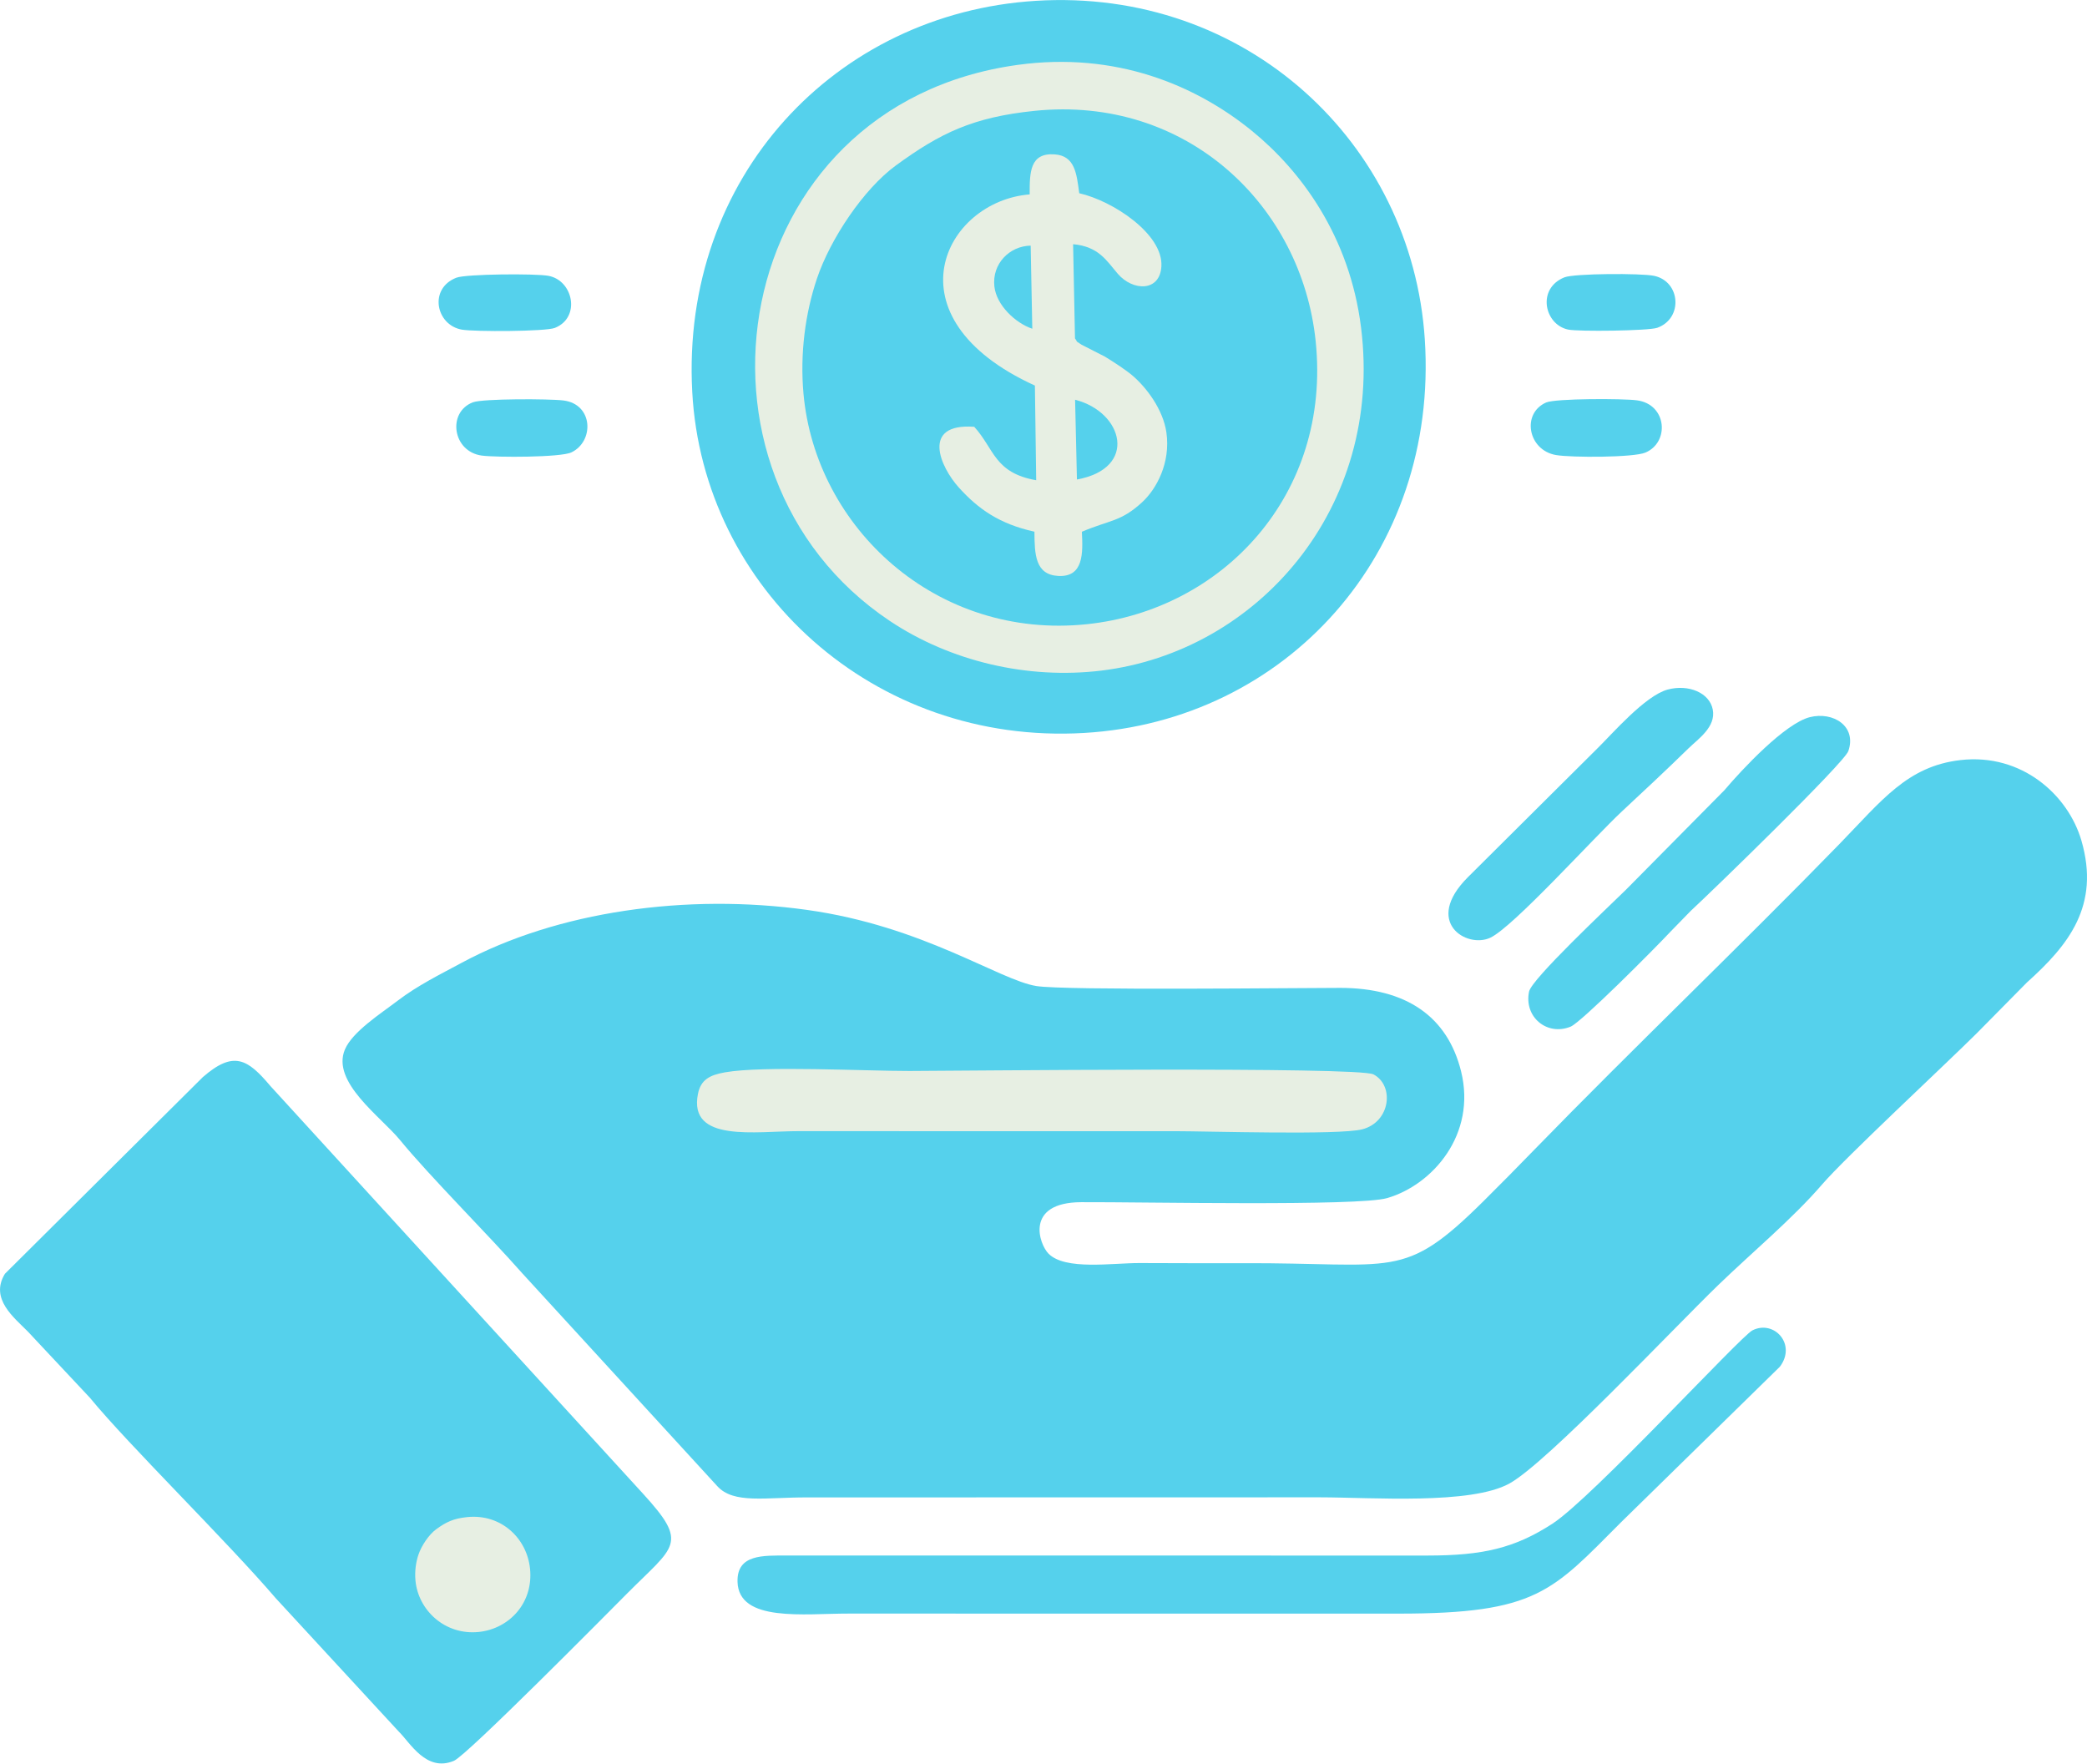
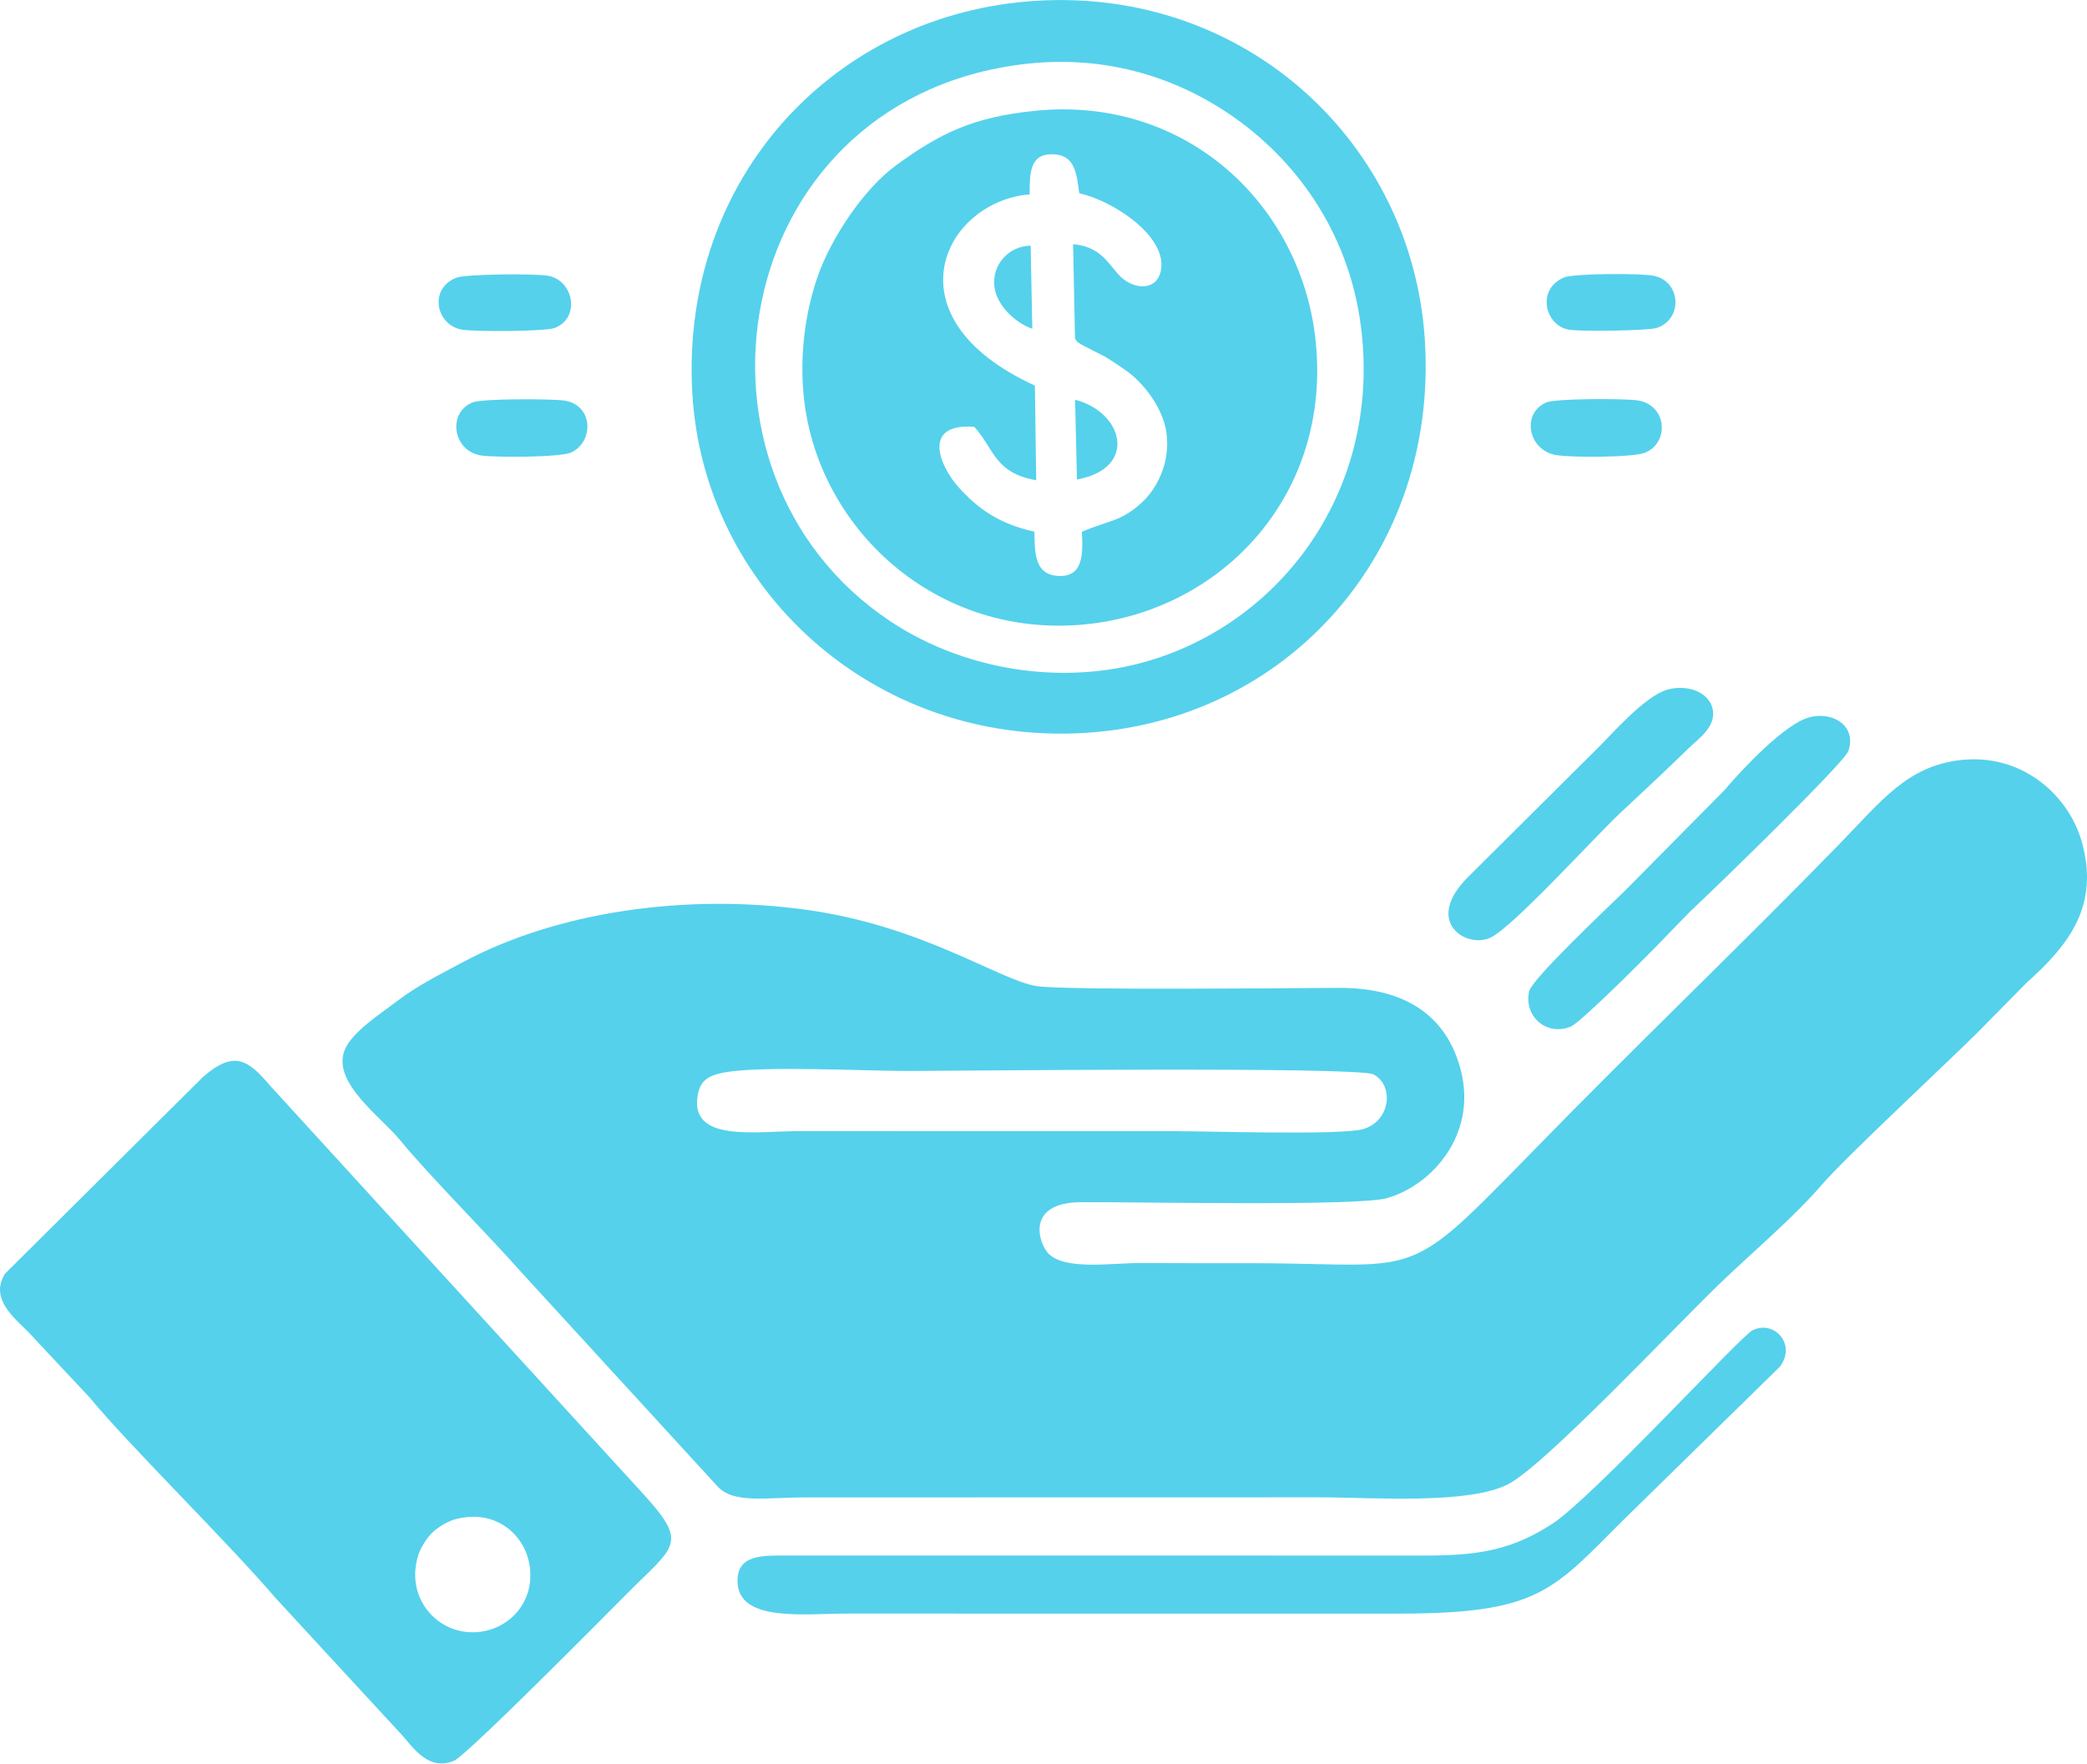
<svg xmlns="http://www.w3.org/2000/svg" viewBox="7529.845 7806.769 31.999 27.037">
  <g id="Camada_x0020_1" transform="matrix(0.011595, 0, 0, 0.011595, 7423.915, 7789.303)">
-     <g>
+     <g style="">
      <path d="M 10505.18 1507.43 C 10241.38 1524 10035.99 1739.8 10051.22 2024.28 C 10065.16 2284.52 10290.8 2491.95 10569.58 2475.49 C 10836.06 2459.76 11038.45 2238.49 11019.92 1954.92 C 11002.96 1695.5 10783.59 1489.95 10505.18 1507.43 L 10505.18 1507.43 Z" style="fill: rgb(85, 209, 236);" />
-       <path d="M 10481.65 1592.11 C 10096.95 1645.03 10019.03 2131.42 10312.49 2327.39 C 10392.46 2380.79 10494.6 2404.89 10592.18 2393.06 C 10798.29 2368.05 10965.46 2178.46 10935.62 1939.35 C 10920.57 1818.75 10856.1 1732.09 10791.32 1679.37 C 10716.61 1618.58 10610.79 1574.34 10481.65 1592.11 L 10481.65 1592.11 Z" style="fill: rgb(231, 239, 227);" />
+       <path d="M 10481.65 1592.11 C 10096.95 1645.03 10019.03 2131.42 10312.49 2327.39 C 10392.46 2380.79 10494.6 2404.89 10592.18 2393.06 C 10798.29 2368.05 10965.46 2178.46 10935.62 1939.35 C 10920.57 1818.75 10856.1 1732.09 10791.32 1679.37 C 10716.61 1618.58 10610.79 1574.34 10481.65 1592.11 L 10481.65 1592.11 Z" style="fill: rgb(255, 255, 255);" />
      <path d="M 10503.82 1652.91 C 10422.51 1661.27 10379.17 1682.24 10320.42 1725.18 C 10278.01 1756.18 10233.84 1821.95 10216.06 1874.87 C 10200.67 1920.69 10193.57 1973.92 10198.33 2026.86 C 10214.2 2203.67 10373.67 2352.65 10573.27 2331.68 C 10752.32 2312.87 10896.65 2160.49 10875.61 1957.43 C 10857.04 1778.08 10705.13 1632.23 10503.82 1652.91 L 10503.82 1652.91 Z" style="fill: rgb(85, 209, 236);" />
-       <path d="M 10497.43 1763.38 C 10384.58 1772.37 10306.77 1926.04 10504.34 2016.16 L 10506.05 2141.34 C 10450.53 2131.55 10450.76 2099.96 10424.12 2070.66 C 10353.42 2065.62 10378.91 2123.63 10404.06 2151.32 C 10429.44 2179.26 10457.13 2199.07 10503.73 2209.37 C 10503.9 2239.1 10504.65 2266.19 10535.11 2267.88 C 10568.76 2269.74 10567.95 2238.02 10566.46 2209.45 C 10604.21 2193.47 10617.91 2196.39 10646.2 2170.37 C 10665.02 2153.06 10684 2118.4 10678.23 2078.14 C 10673.87 2047.75 10651.79 2018.61 10633.32 2002.88 C 10624.9 1995.7 10608.86 1985.15 10596.75 1977.79 L 10566.13 1962.18 C 10555.58 1954.92 10562.76 1961.08 10557.36 1953.81 L 10554.85 1829.22 C 10588.73 1832.27 10599.1 1851.1 10614.01 1868.4 C 10633.94 1891.52 10669.69 1892.31 10671.62 1858.5 C 10674.06 1815.8 10607.48 1771.91 10562.98 1761.83 C 10559.49 1735.79 10557.3 1712.39 10530.57 1710.46 C 10497.69 1708.09 10497.34 1734.13 10497.43 1763.38 L 10497.43 1763.38 Z" style="fill: rgb(231, 239, 227);" />
+       <path d="M 10497.43 1763.38 C 10384.58 1772.37 10306.77 1926.04 10504.34 2016.16 L 10506.05 2141.34 C 10450.53 2131.55 10450.76 2099.96 10424.12 2070.66 C 10353.42 2065.62 10378.91 2123.63 10404.06 2151.32 C 10429.44 2179.26 10457.13 2199.07 10503.73 2209.37 C 10503.9 2239.1 10504.65 2266.19 10535.11 2267.88 C 10568.76 2269.74 10567.95 2238.02 10566.46 2209.45 C 10604.21 2193.47 10617.91 2196.39 10646.2 2170.37 C 10665.02 2153.06 10684 2118.4 10678.23 2078.14 C 10673.87 2047.75 10651.79 2018.61 10633.32 2002.88 C 10624.9 1995.7 10608.86 1985.15 10596.75 1977.79 L 10566.13 1962.18 C 10555.58 1954.92 10562.76 1961.08 10557.36 1953.81 L 10554.85 1829.22 C 10588.73 1832.27 10599.1 1851.1 10614.01 1868.4 C 10633.94 1891.52 10669.69 1892.31 10671.62 1858.5 C 10674.06 1815.8 10607.48 1771.91 10562.98 1761.83 C 10559.49 1735.79 10557.3 1712.39 10530.57 1710.46 C 10497.69 1708.09 10497.34 1734.13 10497.43 1763.38 L 10497.43 1763.38 Z" style="fill: rgb(255, 255, 255);" />
      <path d="M 9761.16 2038.29 C 9726.97 2051.35 9734.11 2103.61 9773.07 2108.75 C 9792.47 2111.3 9877.3 2111.26 9891.44 2104.5 C 9921.85 2089.95 9920.51 2040.72 9880.82 2035.84 C 9862.15 2033.55 9774.16 2033.33 9761.16 2038.29 Z" style="fill: rgb(85, 209, 236);" />
      <path d="M 11180.38 2038.53 C 11147.45 2053.01 11156.29 2101.67 11193.45 2108.03 C 11213.96 2111.53 11295.95 2111.41 11311.63 2104.77 C 11343.9 2091.12 11340.2 2041.01 11300.49 2035.67 C 11281.74 2033.15 11192.63 2033.14 11180.38 2038.53 L 11180.38 2038.53 Z" style="fill: rgb(85, 209, 236);" />
      <path d="M 9739.33 1873.53 C 9702.37 1887.81 9712.22 1936.37 9746.78 1942.23 C 9763.59 1945.09 9857.37 1944.74 9869.51 1939.93 C 9904.08 1926.26 9893.99 1877.09 9860.99 1871.03 C 9843.75 1867.87 9752.21 1868.56 9739.33 1873.53 Z" style="fill: rgb(85, 209, 236);" />
      <path d="M11204.57 1873.04c-36.8,14.74 -26.68,62.41 4.88,69.08 13.38,2.83 106.53,1.7 117.86,-2.36 34.4,-12.32 30.95,-61.31 -4.27,-68.72 -17.08,-3.59 -105.54,-3.17 -118.47,2z" style="fill: rgb(85, 209, 236);" />
      <path d="M 10559.93 2140.36 C 10641.17 2125.57 10621.36 2051.16 10557.49 2034.9 L 10559.93 2140.36 Z" style="fill: rgb(85, 209, 236);" />
      <path d="M10500.9 1941.02l-2.16 -109.9c-28.05,0.5 -51.29,24.05 -47.98,53.97 2.76,25.02 28.08,48.55 50.14,55.93z" style="fill: rgb(85, 209, 236);" />
    </g>
-     <g>
+     <g style="">
      <path d="M11728.44 2511.35c-70.57,8.07 -104.21,53.45 -160.48,111.27 -131.05,134.65 -271.61,268.75 -403.62,404.38 -23,23.64 -43.53,44.55 -66.94,67.74 -106.81,105.8 -115.89,80.98 -320.15,81.89 -44.87,0.2 -89.79,-0.13 -134.67,-0.19 -36.32,-0.04 -97.85,9.82 -120.11,-12.29 -12.62,-12.53 -31.89,-67.83 43.04,-68.2 78.86,-0.39 366.66,5.67 404.71,-5.42 60.04,-17.49 118.38,-84.18 97.64,-167.73 -17.97,-72.38 -72.59,-110.16 -159.78,-110.2 -52.51,-0.02 -364.57,3.65 -401.87,-2.45 -49.3,-8.05 -149.56,-79.19 -302.99,-100.64 -159.48,-22.3 -330.43,1.96 -456.48,69.69 -30.14,16.2 -59.03,30.52 -84.54,49.97 -22.74,17.35 -60.14,41.18 -70.21,64.77 -18.43,43.19 47.55,89.01 72.74,119.77 39.28,47.94 117.2,125.71 161.95,176.5l257.61 281.16c21.68,23.97 63.75,14.72 119.65,14.97l677.2 -0.13c68.71,0.06 199.45,10.12 250.79,-18.32 49.87,-27.62 216.92,-205.22 276.17,-262.48 43.74,-42.28 98.47,-87.93 136.9,-132.58 31.27,-36.33 159.8,-155.58 204.23,-199.65l66.85 -67.71c55.15,-49.44 97.05,-101.63 72.15,-187.53 -17.53,-60.44 -78.95,-115.82 -159.79,-106.59z" style="fill: rgb(85, 209, 236);" />
      <path d="M9404.02 2930.61l-261.67 260.03c-20.34,33.14 12.24,58 30.41,76.46l81.89 87.38c51.98,63.25 180.43,188.79 246.22,265.59l162.45 176.07c14.69,14.26 36.17,53.97 72.82,38.47 17.3,-7.32 201.96,-194.09 229.09,-221.35 63.06,-63.36 81.88,-65.28 20.69,-132.08l-492.53 -538.85c-29.93,-35.51 -48.37,-47.44 -89.37,-11.72z" style="fill: rgb(85, 209, 236);" />
      <path d="M11023.5 3563.21l-846.49 -0.04c-31.96,0.03 -66.84,-1.89 -65.89,34.72 1.41,53.96 88.45,41.95 146.69,42.06l727.22 0.05c183.26,0.04 203.33,-29.55 294.37,-120.79l210.07 -205.71c22.42,-29.71 -7.82,-62.48 -36.34,-48.05 -15.78,7.99 -211.88,221.44 -264.22,255.49 -50.6,32.91 -93.14,42.23 -165.41,42.27z" style="fill: rgb(85, 209, 236);" />
-       <path d="M10094.67 2924.24c-20.37,3.59 -32.15,9.75 -35.89,28.53 -12.92,64.94 76.49,49.15 133.62,49.25 83.37,0.13 166.73,0.01 250.1,0.07 82.08,0.05 164.17,-0.04 246.25,-0.03 44.78,0 217.73,5.46 248.4,-2.44 37.45,-9.64 42.82,-57.91 14.95,-72.63 -19.99,-10.56 -549.99,-4.62 -613.49,-4.53 -59.64,0.07 -193.47,-7.11 -243.94,1.78z" style="fill: rgb(231, 239, 227);" />
+       <path d="M10094.67 2924.24c-20.37,3.59 -32.15,9.75 -35.89,28.53 -12.92,64.94 76.49,49.15 133.62,49.25 83.37,0.13 166.73,0.01 250.1,0.07 82.08,0.05 164.17,-0.04 246.25,-0.03 44.78,0 217.73,5.46 248.4,-2.44 37.45,-9.64 42.82,-57.91 14.95,-72.63 -19.99,-10.56 -549.99,-4.62 -613.49,-4.53 -59.64,0.07 -193.47,-7.11 -243.94,1.78z" style="fill: rgb(255, 255, 255);" />
      <path d="M11529.07 2454.62c-32.76,8.26 -89.14,68.47 -113.15,96.79l-130.14 131.52c-25.21,24.69 -124.5,117.9 -127.98,134.54 -6.98,33.51 23.64,59.1 54.9,46.4 14.08,-5.72 109.99,-101.94 132.16,-125.67l26.62 -27.32c30.48,-28.22 203.14,-195.84 208.51,-211.43 11.36,-33.02 -20.17,-52.57 -50.92,-44.83z" style="fill: rgb(85, 209, 236);" />
      <path d="M11341.1 2418.12c-29.83,8 -73.79,59.08 -92.6,77.45l-171.7 170.76c-59.09,59.16 -1.68,94.53 29.64,79.97 30.52,-14.18 137.31,-132.86 174.89,-167.77 29.67,-27.58 58.18,-54.26 87.05,-82.45 12.96,-12.67 36.76,-28.39 32.34,-51.51 -4.26,-22.25 -32.09,-33.83 -59.62,-26.45z" style="fill: rgb(85, 209, 236);" />
-       <path d="M9753.56 3512.37c-18.2,1.87 -27.89,6.56 -41.04,16.17 -9.48,6.93 -19.37,21.65 -23.34,33.49 -3.45,10.25 -5.04,22.16 -3.97,34 3.55,39.56 39.23,72.89 83.88,68.2 40.06,-4.21 72.35,-38.3 67.64,-83.73 -4.15,-40.13 -38.14,-72.76 -83.17,-68.13z" style="fill: rgb(231, 239, 227);" />
+       <path d="M9753.56 3512.37c-18.2,1.87 -27.89,6.56 -41.04,16.17 -9.48,6.93 -19.37,21.65 -23.34,33.49 -3.45,10.25 -5.04,22.16 -3.97,34 3.55,39.56 39.23,72.89 83.88,68.2 40.06,-4.21 72.35,-38.3 67.64,-83.73 -4.15,-40.13 -38.14,-72.76 -83.17,-68.13z" style="fill: rgb(255, 255, 255);" />
    </g>
  </g>
</svg>
